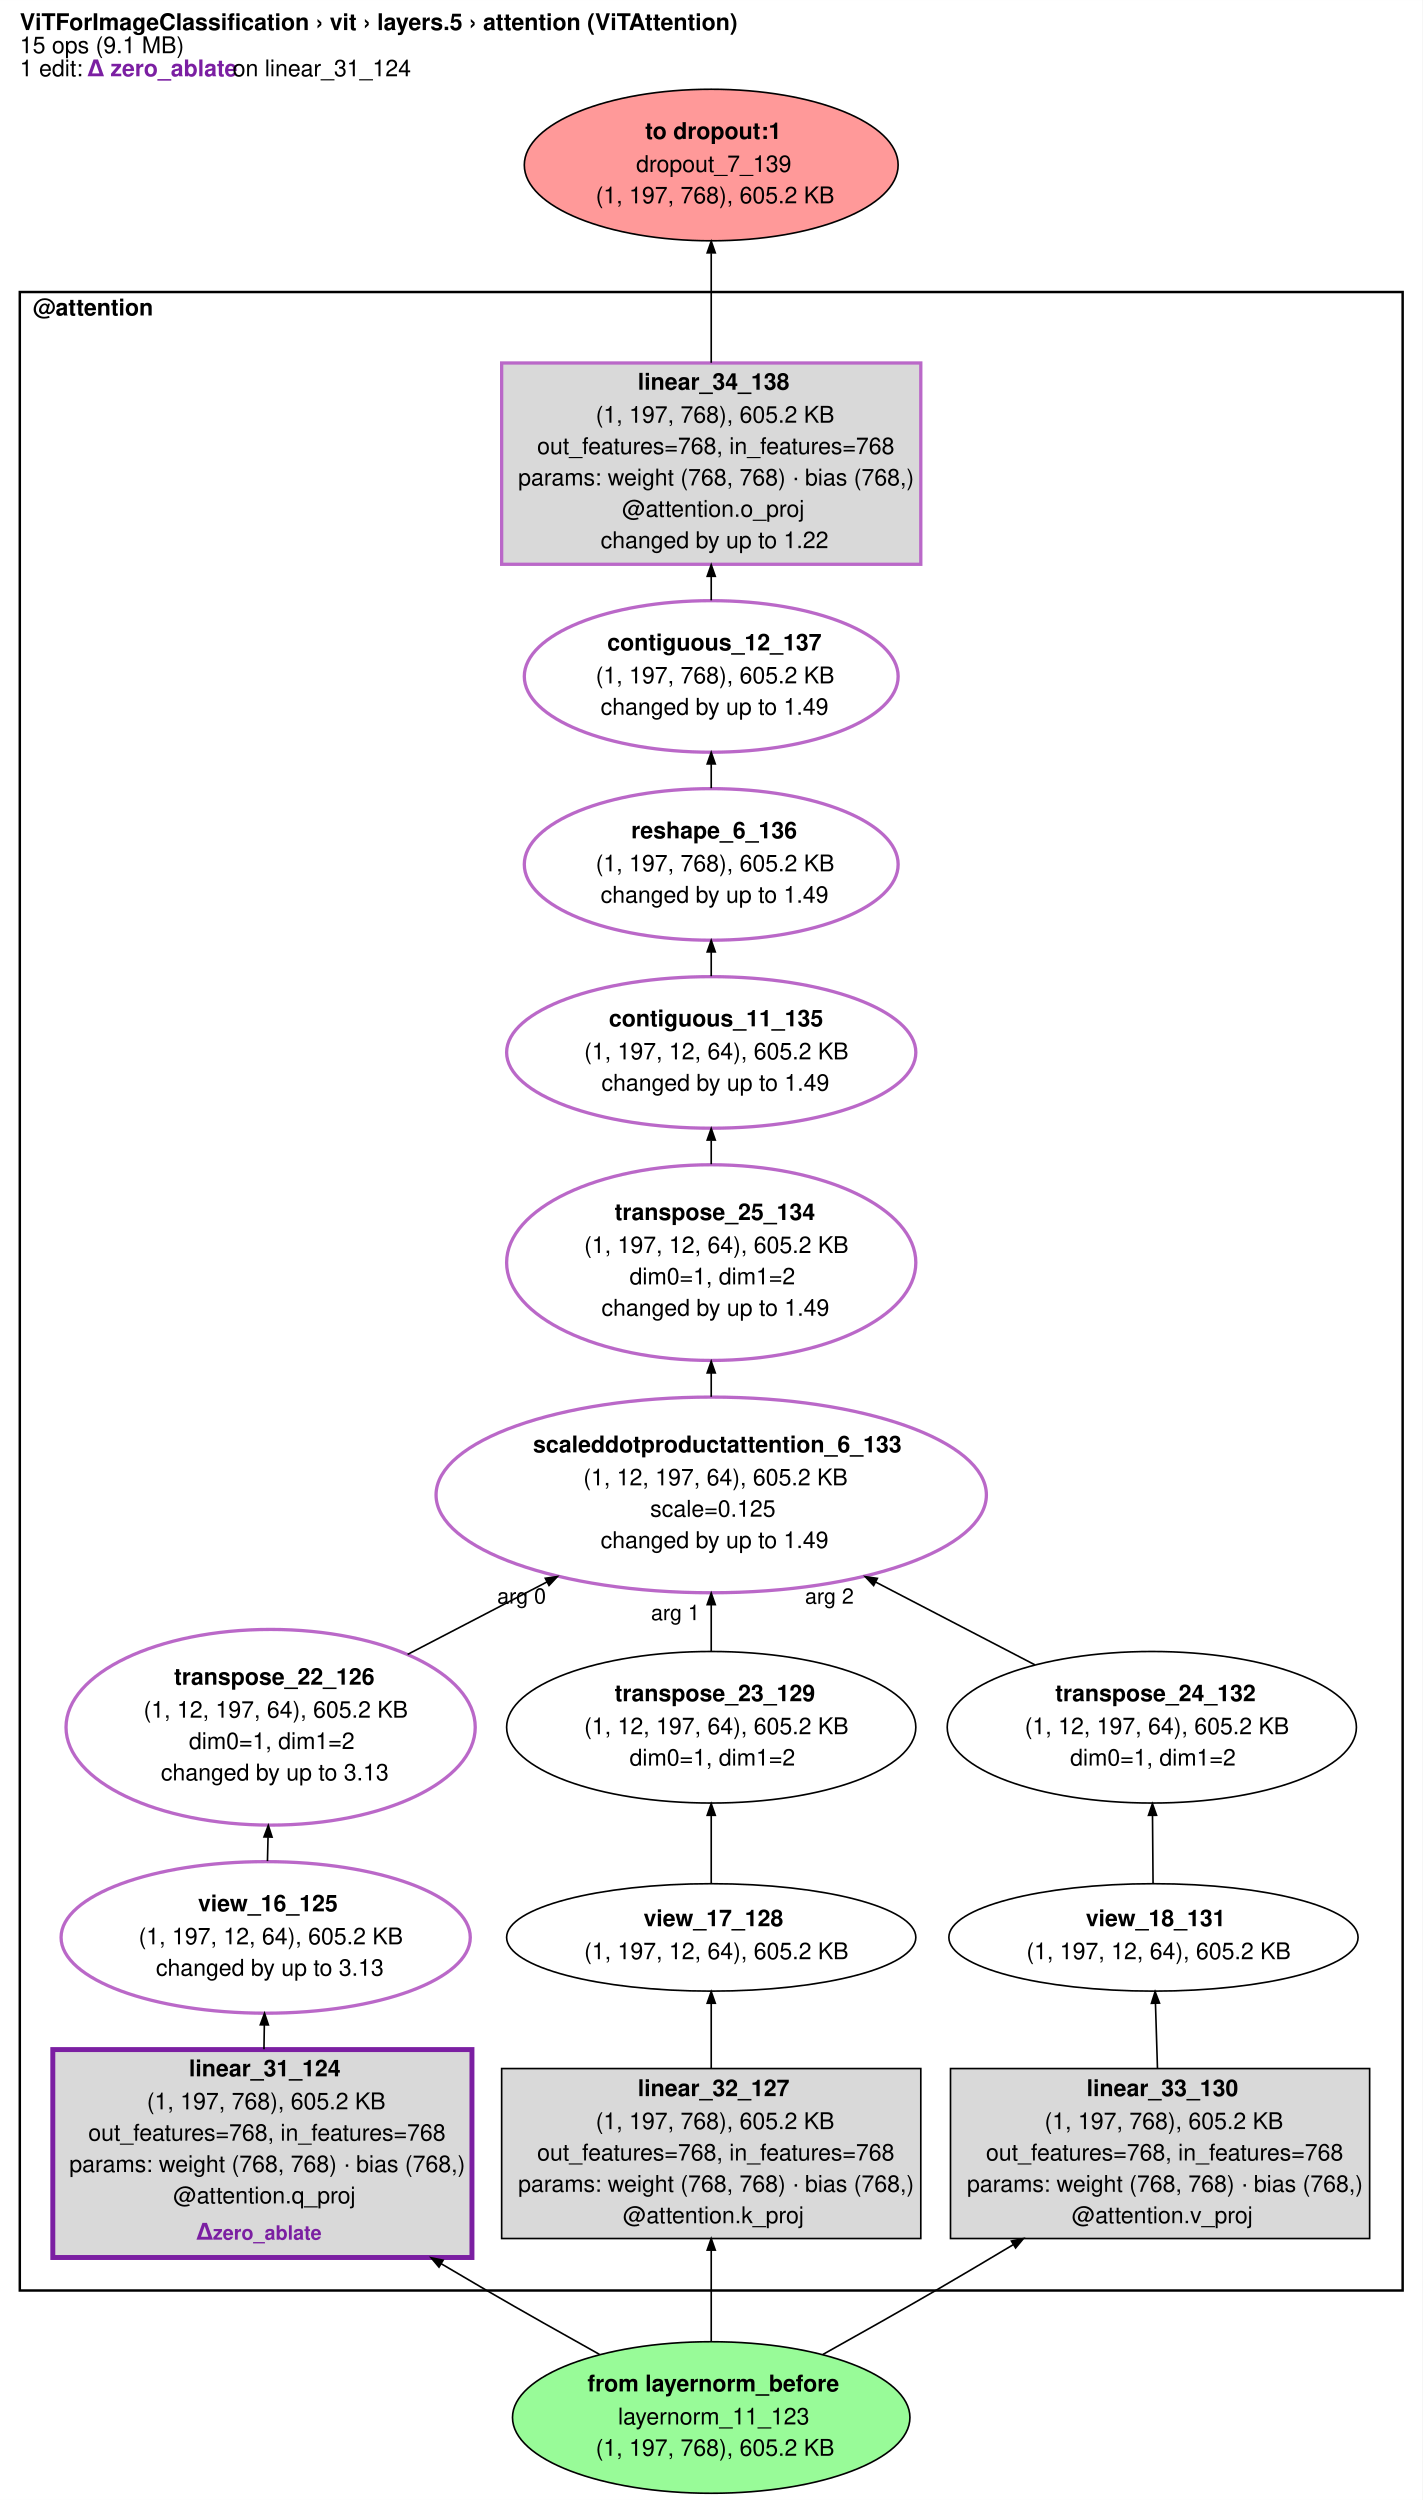
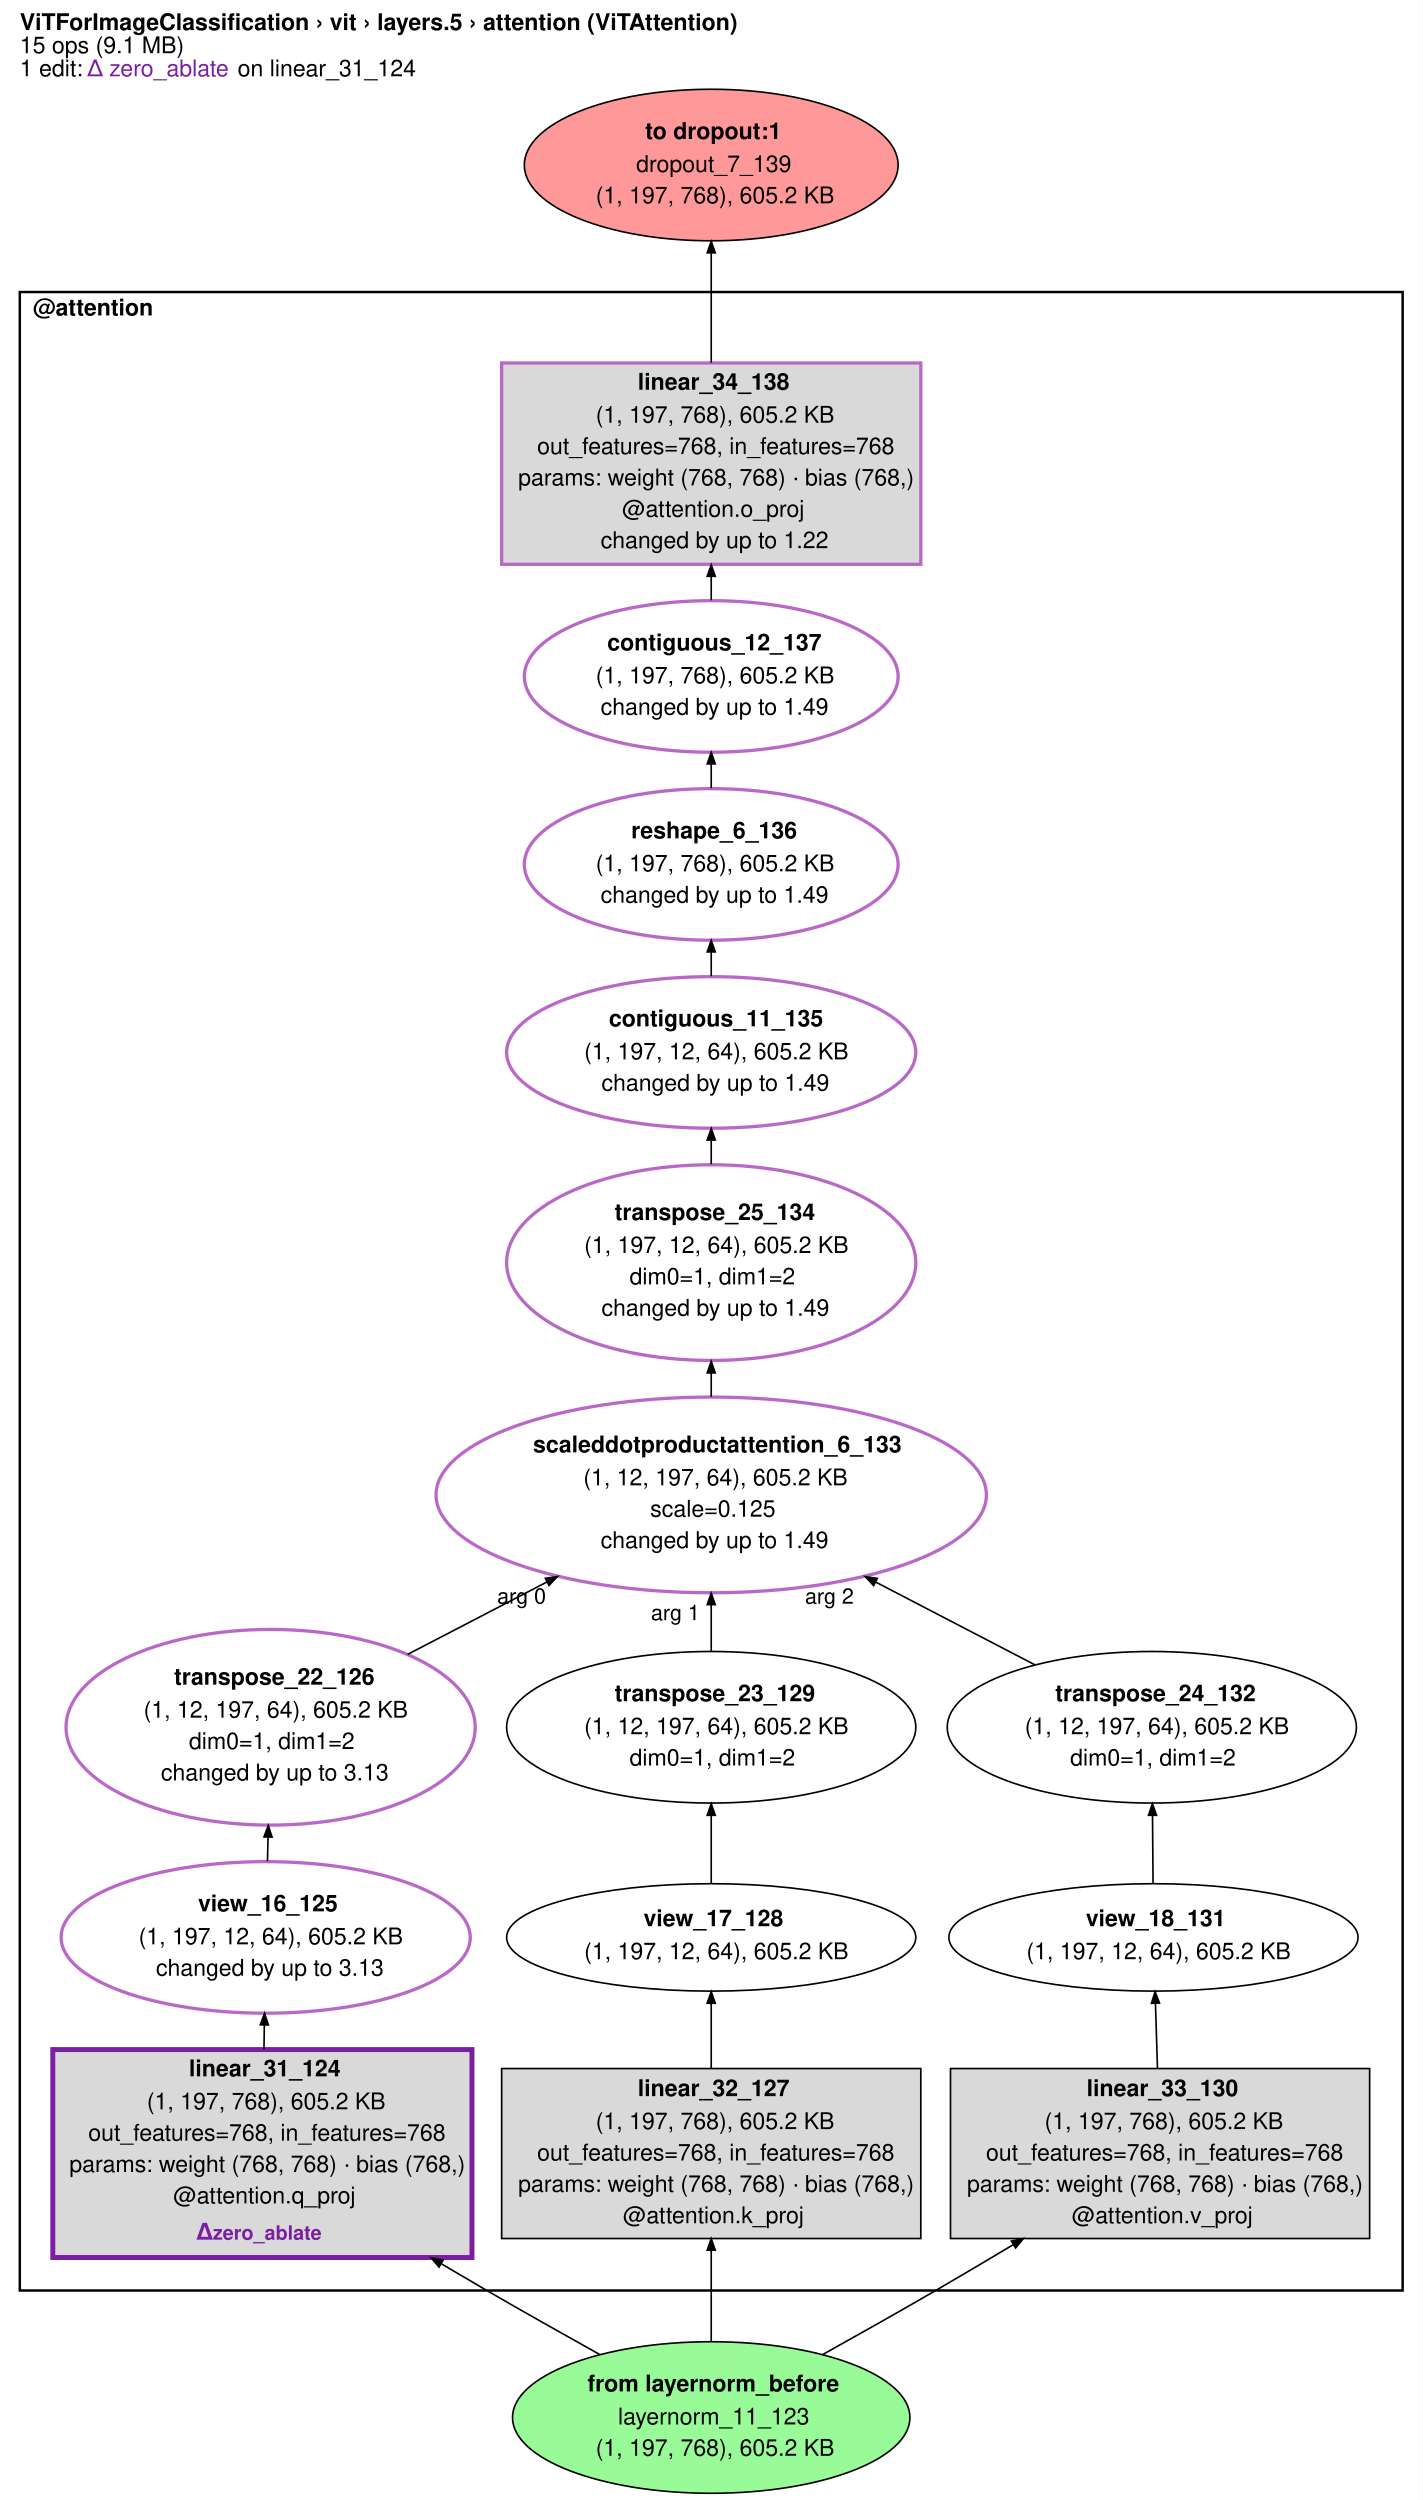
<svg xmlns="http://www.w3.org/2000/svg" xmlns:xlink="http://www.w3.org/1999/xlink" width="862pt" height="1515pt" viewBox="0.00 0.00 862.00 1514.93">
  <g id="graph0" class="graph" transform="scale(1 1) rotate(0) translate(4 1510.93)">
    <polygon fill="white" stroke="transparent" points="-4,4 -4,-1510.93 858,-1510.93 858,4 -4,4" />
    <text text-anchor="start" x="8" y="-1492.73" font-family="Helvetica,sans-Serif" font-weight="bold" font-size="14.00">ViTForImageClassification › vit › layers.5 › attention (ViTAttention)</text>
    <text text-anchor="start" x="8" y="-1478.73" font-family="Helvetica,sans-Serif" font-size="14.00">15 ops (9.1 MB)</text>
    <text text-anchor="start" x="8" y="-1464.73" font-family="Helvetica,sans-Serif" font-size="14.00">1 edit: </text>
-     <text text-anchor="start" x="49" y="-1464.73" font-family="Helvetica,sans-Serif" font-weight="bold" font-size="14.00" fill="#7b1fa2">Δ zero_ablate</text>
-     <text text-anchor="start" x="137" y="-1464.73" font-family="Helvetica,sans-Serif" font-size="14.00"> on linear_31_124</text>
+     <text text-anchor="start" x="49" y="-1464.73" font-family="Helvetica,sans-Serif" font-size="14.00" fill="#7b1fa2">Δ zero_ablate  </text>
+     <text text-anchor="start" x="140" y="-1464.73" font-family="Helvetica,sans-Serif" font-size="14.00">on linear_31_124</text>
    <g id="clust1" class="cluster">
      <polygon fill="white" stroke="black" stroke-width="1.5" points="8,-122.92 8,-1334 846,-1334 846,-122.92 8,-122.92" />
      <text text-anchor="start" x="16" y="-1319.8" font-family="Helvetica,sans-Serif" font-weight="bold" font-size="14.00">@attention</text>
    </g>
    <g id="node1" class="node tl_edited">
      <g id="a_node1">
        <a xlink:title="Δ zero_ablate: tl.zero_ablate() (replay, post)">
          <polygon fill="#d9d9d9" stroke="#7b1fa2" stroke-width="3" points="282,-268.92 28,-268.92 28,-142.92 282,-142.92 282,-268.92" />
          <text text-anchor="start" x="110.5" y="-252.72" font-family="Helvetica,sans-Serif" font-weight="bold" font-size="14.00">linear_31_124</text>
          <text text-anchor="start" x="85" y="-232.72" font-family="Helvetica,sans-Serif" font-size="14.00">(1, 197, 768), 605.2 KB</text>
          <text text-anchor="start" x="49.5" y="-213.72" font-family="Helvetica,sans-Serif" font-size="14.00">out_features=768, in_features=768</text>
          <text text-anchor="start" x="38" y="-194.72" font-family="Helvetica,sans-Serif" font-size="14.00">params: weight (768, 768) · bias (768,)</text>
          <text text-anchor="start" x="101" y="-175.72" font-family="Helvetica,sans-Serif" font-size="14.00">@attention.q_proj</text>
          <text text-anchor="start" x="154.5" y="-166.72" font-family="Helvetica,sans-Serif" font-size="4.00"> </text>
          <text text-anchor="start" x="115" y="-153.72" font-family="Helvetica,sans-Serif" font-weight="bold" font-size="14.00" fill="#7b1fa2">Δ</text>
          <text text-anchor="start" x="125" y="-153.72" font-family="Helvetica,sans-Serif" font-weight="bold" font-size="12.00" fill="#7b1fa2"> zero_ablate</text>
        </a>
      </g>
    </g>
    <g id="node2" class="node tl_changed">
      <ellipse fill="white" stroke="#ba68c8" stroke-width="2" cx="157" cy="-336.89" rx="123.99" ry="45.92" />
      <text text-anchor="start" x="116" y="-352.69" font-family="Helvetica,sans-Serif" font-weight="bold" font-size="14.00">view_16_125</text>
      <text text-anchor="start" x="80" y="-332.69" font-family="Helvetica,sans-Serif" font-size="14.00">(1, 197, 12, 64), 605.2 KB</text>
      <text text-anchor="start" x="90.5" y="-313.69" font-family="Helvetica,sans-Serif" font-size="14.00">changed by up to 3.13</text>
    </g>
    <g id="edge5" class="edge">
      <path fill="none" stroke="black" d="M155.96,-269.14C156.04,-274.07 156.12,-279.02 156.19,-283.88" />
      <polygon fill="black" stroke="black" points="153.74,-283.94 156.3,-290.9 158.64,-283.87 153.74,-283.94" />
    </g>
    <g id="node3" class="node tl_changed">
      <ellipse fill="white" stroke="#ba68c8" stroke-width="2" cx="160" cy="-464.24" rx="123.99" ry="59.29" />
      <text text-anchor="start" x="101.5" y="-490.04" font-family="Helvetica,sans-Serif" font-weight="bold" font-size="14.00">transpose_22_126</text>
      <text text-anchor="start" x="83" y="-470.04" font-family="Helvetica,sans-Serif" font-size="14.00">(1, 12, 197, 64), 605.2 KB</text>
      <text text-anchor="start" x="110.5" y="-451.04" font-family="Helvetica,sans-Serif" font-size="14.00">dim0=1, dim1=2</text>
      <text text-anchor="start" x="93.5" y="-432.04" font-family="Helvetica,sans-Serif" font-size="14.00">changed by up to 3.13</text>
    </g>
    <g id="edge6" class="edge">
      <path fill="none" stroke="black" d="M158.08,-383.14C158.2,-387.86 158.31,-392.71 158.43,-397.59" />
      <polygon fill="black" stroke="black" points="155.98,-397.8 158.6,-404.74 160.88,-397.68 155.98,-397.8" />
    </g>
    <g id="node10" class="node tl_changed">
      <ellipse fill="white" stroke="#ba68c8" stroke-width="2" cx="427" cy="-605.04" rx="166.75" ry="59.29" />
      <text text-anchor="start" x="319" y="-630.84" font-family="Helvetica,sans-Serif" font-weight="bold" font-size="14.00">scaleddotproductattention_6_133</text>
      <text text-anchor="start" x="349.5" y="-610.84" font-family="Helvetica,sans-Serif" font-size="14.00">(1, 12, 197, 64), 605.2 KB</text>
      <text text-anchor="start" x="390" y="-591.84" font-family="Helvetica,sans-Serif" font-size="14.00">scale=0.125</text>
      <text text-anchor="start" x="360" y="-572.84" font-family="Helvetica,sans-Serif" font-size="14.00">changed by up to 1.49</text>
    </g>
    <g id="edge7" class="edge">
      <path fill="none" stroke="black" d="M243.02,-508.4C269.77,-522.31 299.7,-537.87 327.52,-552.33" />
      <polygon fill="black" stroke="black" points="326.45,-554.53 333.79,-555.59 328.71,-550.18 326.45,-554.53" />
      <text text-anchor="start" x="297.29" y="-539.19" font-family="Helvetica,sans-Serif" font-size="13.00">arg 0</text>
    </g>
    <g id="node4" class="node">
      <polygon fill="#d9d9d9" stroke="black" points="554,-257.42 300,-257.42 300,-154.42 554,-154.42 554,-257.42" />
      <text text-anchor="start" x="382.5" y="-240.72" font-family="Helvetica,sans-Serif" font-weight="bold" font-size="14.00">linear_32_127</text>
      <text text-anchor="start" x="357" y="-220.72" font-family="Helvetica,sans-Serif" font-size="14.00">(1, 197, 768), 605.2 KB</text>
      <text text-anchor="start" x="321.5" y="-201.72" font-family="Helvetica,sans-Serif" font-size="14.00">out_features=768, in_features=768</text>
      <text text-anchor="start" x="310" y="-182.72" font-family="Helvetica,sans-Serif" font-size="14.00">params: weight (768, 768) · bias (768,)</text>
      <text text-anchor="start" x="373.5" y="-163.72" font-family="Helvetica,sans-Serif" font-size="14.00">@attention.k_proj</text>
    </g>
    <g id="node5" class="node">
      <ellipse fill="white" stroke="black" cx="427" cy="-336.89" rx="123.99" ry="32.55" />
      <text text-anchor="start" x="386" y="-343.69" font-family="Helvetica,sans-Serif" font-weight="bold" font-size="14.00">view_17_128</text>
      <text text-anchor="start" x="350" y="-323.69" font-family="Helvetica,sans-Serif" font-size="14.00">(1, 197, 12, 64), 605.2 KB</text>
    </g>
    <g id="edge8" class="edge">
      <path fill="none" stroke="black" d="M427,-257.52C427,-270.62 427,-284.52 427,-296.91" />
      <polygon fill="black" stroke="black" points="424.55,-297.02 427,-304.02 429.45,-297.02 424.55,-297.02" />
    </g>
    <g id="node6" class="node">
      <ellipse fill="white" stroke="black" cx="427" cy="-464.24" rx="123.99" ry="45.92" />
      <text text-anchor="start" x="368.5" y="-480.04" font-family="Helvetica,sans-Serif" font-weight="bold" font-size="14.00">transpose_23_129</text>
      <text text-anchor="start" x="350" y="-460.04" font-family="Helvetica,sans-Serif" font-size="14.00">(1, 12, 197, 64), 605.2 KB</text>
      <text text-anchor="start" x="377.5" y="-441.04" font-family="Helvetica,sans-Serif" font-size="14.00">dim0=1, dim1=2</text>
    </g>
    <g id="edge9" class="edge">
      <path fill="none" stroke="black" d="M427,-369.52C427,-382 427,-396.67 427,-410.65" />
      <polygon fill="black" stroke="black" points="424.55,-410.89 427,-417.89 429.45,-410.89 424.55,-410.89" />
    </g>
    <g id="edge10" class="edge">
      <path fill="none" stroke="black" d="M427,-510.31C427,-519.26 427,-528.84 427,-538.32" />
      <polygon fill="black" stroke="black" points="424.55,-538.55 427,-545.55 429.45,-538.55 424.55,-538.55" />
      <text text-anchor="start" x="390.5" y="-529.15" font-family="Helvetica,sans-Serif" font-size="13.00">arg 1</text>
    </g>
    <g id="node7" class="node">
      <polygon fill="#d9d9d9" stroke="black" points="826,-257.42 572,-257.42 572,-154.42 826,-154.42 826,-257.42" />
      <text text-anchor="start" x="654.5" y="-240.72" font-family="Helvetica,sans-Serif" font-weight="bold" font-size="14.00">linear_33_130</text>
      <text text-anchor="start" x="629" y="-220.72" font-family="Helvetica,sans-Serif" font-size="14.00">(1, 197, 768), 605.2 KB</text>
      <text text-anchor="start" x="593.5" y="-201.72" font-family="Helvetica,sans-Serif" font-size="14.00">out_features=768, in_features=768</text>
      <text text-anchor="start" x="582" y="-182.72" font-family="Helvetica,sans-Serif" font-size="14.00">params: weight (768, 768) · bias (768,)</text>
      <text text-anchor="start" x="645.5" y="-163.72" font-family="Helvetica,sans-Serif" font-size="14.00">@attention.v_proj</text>
    </g>
    <g id="node8" class="node">
      <ellipse fill="white" stroke="black" cx="695" cy="-336.89" rx="123.99" ry="32.55" />
      <text text-anchor="start" x="654" y="-343.69" font-family="Helvetica,sans-Serif" font-weight="bold" font-size="14.00">view_18_131</text>
      <text text-anchor="start" x="618" y="-323.69" font-family="Helvetica,sans-Serif" font-size="14.00">(1, 197, 12, 64), 605.2 KB</text>
    </g>
    <g id="edge11" class="edge">
      <path fill="none" stroke="black" d="M697.43,-257.52C697.02,-270.62 696.59,-284.52 696.21,-296.91" />
      <polygon fill="black" stroke="black" points="693.76,-296.95 695.99,-304.02 698.65,-297.1 693.76,-296.95" />
    </g>
    <g id="node9" class="node">
      <ellipse fill="white" stroke="black" cx="694" cy="-464.24" rx="123.99" ry="45.92" />
      <text text-anchor="start" x="635.5" y="-480.04" font-family="Helvetica,sans-Serif" font-weight="bold" font-size="14.00">transpose_24_132</text>
      <text text-anchor="start" x="617" y="-460.04" font-family="Helvetica,sans-Serif" font-size="14.00">(1, 12, 197, 64), 605.2 KB</text>
      <text text-anchor="start" x="644.5" y="-441.04" font-family="Helvetica,sans-Serif" font-size="14.00">dim0=1, dim1=2</text>
    </g>
    <g id="edge12" class="edge">
      <path fill="none" stroke="black" d="M694.75,-369.52C694.65,-382 694.53,-396.67 694.42,-410.65" />
      <polygon fill="black" stroke="black" points="691.97,-410.87 694.36,-417.89 696.87,-410.91 691.97,-410.87" />
    </g>
    <g id="edge13" class="edge">
      <path fill="none" stroke="black" d="M623.15,-502.07C593.6,-517.43 558.76,-535.55 526.7,-552.21" />
      <polygon fill="black" stroke="black" points="525.41,-550.12 520.33,-555.52 527.67,-554.47 525.41,-550.12" />
      <text text-anchor="start" x="483.83" y="-539.12" font-family="Helvetica,sans-Serif" font-size="13.00">arg 2</text>
    </g>
    <g id="node11" class="node tl_changed">
      <ellipse fill="white" stroke="#ba68c8" stroke-width="2" cx="427" cy="-745.83" rx="123.99" ry="59.29" />
      <text text-anchor="start" x="368.5" y="-771.63" font-family="Helvetica,sans-Serif" font-weight="bold" font-size="14.00">transpose_25_134</text>
      <text text-anchor="start" x="350" y="-751.63" font-family="Helvetica,sans-Serif" font-size="14.00">(1, 197, 12, 64), 605.2 KB</text>
      <text text-anchor="start" x="377.5" y="-732.63" font-family="Helvetica,sans-Serif" font-size="14.00">dim0=1, dim1=2</text>
      <text text-anchor="start" x="360.5" y="-713.63" font-family="Helvetica,sans-Serif" font-size="14.00">changed by up to 1.49</text>
    </g>
    <g id="edge14" class="edge">
      <path fill="none" stroke="black" d="M427,-664.5C427,-669.28 427,-674.13 427,-678.95" />
      <polygon fill="black" stroke="black" points="424.55,-679 427,-686 429.45,-679 424.55,-679" />
    </g>
    <g id="node12" class="node tl_changed">
      <ellipse fill="white" stroke="#ba68c8" stroke-width="2" cx="427" cy="-873.19" rx="123.99" ry="45.92" />
      <text text-anchor="start" x="365" y="-888.99" font-family="Helvetica,sans-Serif" font-weight="bold" font-size="14.00">contiguous_11_135</text>
      <text text-anchor="start" x="350" y="-868.99" font-family="Helvetica,sans-Serif" font-size="14.00">(1, 197, 12, 64), 605.2 KB</text>
      <text text-anchor="start" x="360.5" y="-849.99" font-family="Helvetica,sans-Serif" font-size="14.00">changed by up to 1.49</text>
    </g>
    <g id="edge15" class="edge">
      <path fill="none" stroke="black" d="M427,-805.47C427,-810.24 427,-815.04 427,-819.76" />
      <polygon fill="black" stroke="black" points="424.55,-820.09 427,-827.09 429.45,-820.09 424.55,-820.09" />
    </g>
    <g id="node13" class="node tl_changed">
      <ellipse fill="white" stroke="#ba68c8" stroke-width="2" cx="427" cy="-987.12" rx="113.27" ry="45.92" />
      <text text-anchor="start" x="378.5" y="-1002.92" font-family="Helvetica,sans-Serif" font-weight="bold" font-size="14.00">reshape_6_136</text>
      <text text-anchor="start" x="357" y="-982.92" font-family="Helvetica,sans-Serif" font-size="14.00">(1, 197, 768), 605.2 KB</text>
      <text text-anchor="start" x="360" y="-963.92" font-family="Helvetica,sans-Serif" font-size="14.00">changed by up to 1.49</text>
    </g>
    <g id="edge16" class="edge">
      <path fill="none" stroke="black" d="M427,-919.39C427,-924.2 427,-929.12 427,-934" />
      <polygon fill="black" stroke="black" points="424.55,-934.11 427,-941.11 429.45,-934.11 424.55,-934.11" />
    </g>
    <g id="node14" class="node tl_changed">
      <ellipse fill="white" stroke="#ba68c8" stroke-width="2" cx="427" cy="-1101.04" rx="113.27" ry="45.92" />
      <text text-anchor="start" x="364" y="-1116.84" font-family="Helvetica,sans-Serif" font-weight="bold" font-size="14.00">contiguous_12_137</text>
      <text text-anchor="start" x="357" y="-1096.84" font-family="Helvetica,sans-Serif" font-size="14.00">(1, 197, 768), 605.2 KB</text>
      <text text-anchor="start" x="360" y="-1077.84" font-family="Helvetica,sans-Serif" font-size="14.00">changed by up to 1.49</text>
    </g>
    <g id="edge17" class="edge">
      <path fill="none" stroke="black" d="M427,-1033.32C427,-1038.13 427,-1043.05 427,-1047.93" />
      <polygon fill="black" stroke="black" points="424.55,-1048.03 427,-1055.03 429.45,-1048.03 424.55,-1048.03" />
    </g>
    <g id="node15" class="node tl_changed">
      <polygon fill="#d9d9d9" stroke="#ba68c8" stroke-width="2" points="554,-1291 300,-1291 300,-1169 554,-1169 554,-1291" />
      <text text-anchor="start" x="382.5" y="-1274.8" font-family="Helvetica,sans-Serif" font-weight="bold" font-size="14.00">linear_34_138</text>
      <text text-anchor="start" x="357" y="-1254.8" font-family="Helvetica,sans-Serif" font-size="14.00">(1, 197, 768), 605.2 KB</text>
      <text text-anchor="start" x="321.5" y="-1235.8" font-family="Helvetica,sans-Serif" font-size="14.00">out_features=768, in_features=768</text>
      <text text-anchor="start" x="310" y="-1216.8" font-family="Helvetica,sans-Serif" font-size="14.00">params: weight (768, 768) · bias (768,)</text>
      <text text-anchor="start" x="373" y="-1197.8" font-family="Helvetica,sans-Serif" font-size="14.00">@attention.o_proj</text>
      <text text-anchor="start" x="360" y="-1178.8" font-family="Helvetica,sans-Serif" font-size="14.00">changed by up to 1.22</text>
    </g>
    <g id="edge18" class="edge">
      <path fill="none" stroke="black" d="M427,-1147.16C427,-1151.85 427,-1156.69 427,-1161.56" />
      <polygon fill="black" stroke="black" points="424.55,-1161.71 427,-1168.71 429.45,-1161.71 424.55,-1161.71" />
    </g>
    <g id="node17" class="node">
      <ellipse fill="#ff9999" stroke="black" cx="427" cy="-1410.96" rx="113.27" ry="45.92" />
      <text text-anchor="start" x="387" y="-1426.76" font-family="Helvetica,sans-Serif" font-weight="bold" font-size="14.00">to dropout:1</text>
      <text text-anchor="start" x="381.5" y="-1406.76" font-family="Helvetica,sans-Serif" font-size="14.00">dropout_7_139</text>
      <text text-anchor="start" x="357" y="-1387.76" font-family="Helvetica,sans-Serif" font-size="14.00">(1, 197, 768), 605.2 KB</text>
    </g>
    <g id="edge1" class="edge">
      <path fill="none" stroke="black" d="M427,-1291.09C427,-1312.62 427,-1336.7 427,-1357.53" />
      <polygon fill="black" stroke="black" points="424.55,-1357.75 427,-1364.75 429.45,-1357.75 424.55,-1357.75" />
    </g>
    <g id="node16" class="node">
      <ellipse fill="#98fb98" stroke="black" cx="427" cy="-45.96" rx="120.42" ry="45.92" />
      <text text-anchor="start" x="352" y="-61.76" font-family="Helvetica,sans-Serif" font-weight="bold" font-size="14.00">from layernorm_before</text>
      <text text-anchor="start" x="370.5" y="-41.76" font-family="Helvetica,sans-Serif" font-size="14.00">layernorm_11_123</text>
      <text text-anchor="start" x="357" y="-22.76" font-family="Helvetica,sans-Serif" font-size="14.00">(1, 197, 768), 605.2 KB</text>
    </g>
    <g id="edge2" class="edge">
      <path fill="none" stroke="black" d="M359.3,-84.19C337.42,-96.38 313.1,-110.09 291,-122.92 282,-128.15 272.7,-133.61 263.39,-139.13" />
      <polygon fill="black" stroke="black" points="262.03,-137.09 257.26,-142.77 264.53,-141.3 262.03,-137.09" />
    </g>
    <g id="edge3" class="edge">
      <path fill="none" stroke="black" d="M427,-92.23C427,-109.37 427,-129.12 427,-147.25" />
      <polygon fill="black" stroke="black" points="424.55,-147.38 427,-154.38 429.45,-147.38 424.55,-147.38" />
    </g>
    <g id="edge4" class="edge">
      <path fill="none" stroke="black" d="M494.7,-84.19C516.58,-96.38 540.9,-110.09 563,-122.92 578.26,-131.78 594.39,-141.34 610,-150.69" />
      <polygon fill="black" stroke="black" points="608.93,-152.9 616.19,-154.4 611.45,-148.7 608.93,-152.9" />
    </g>
  </g>
</svg>
